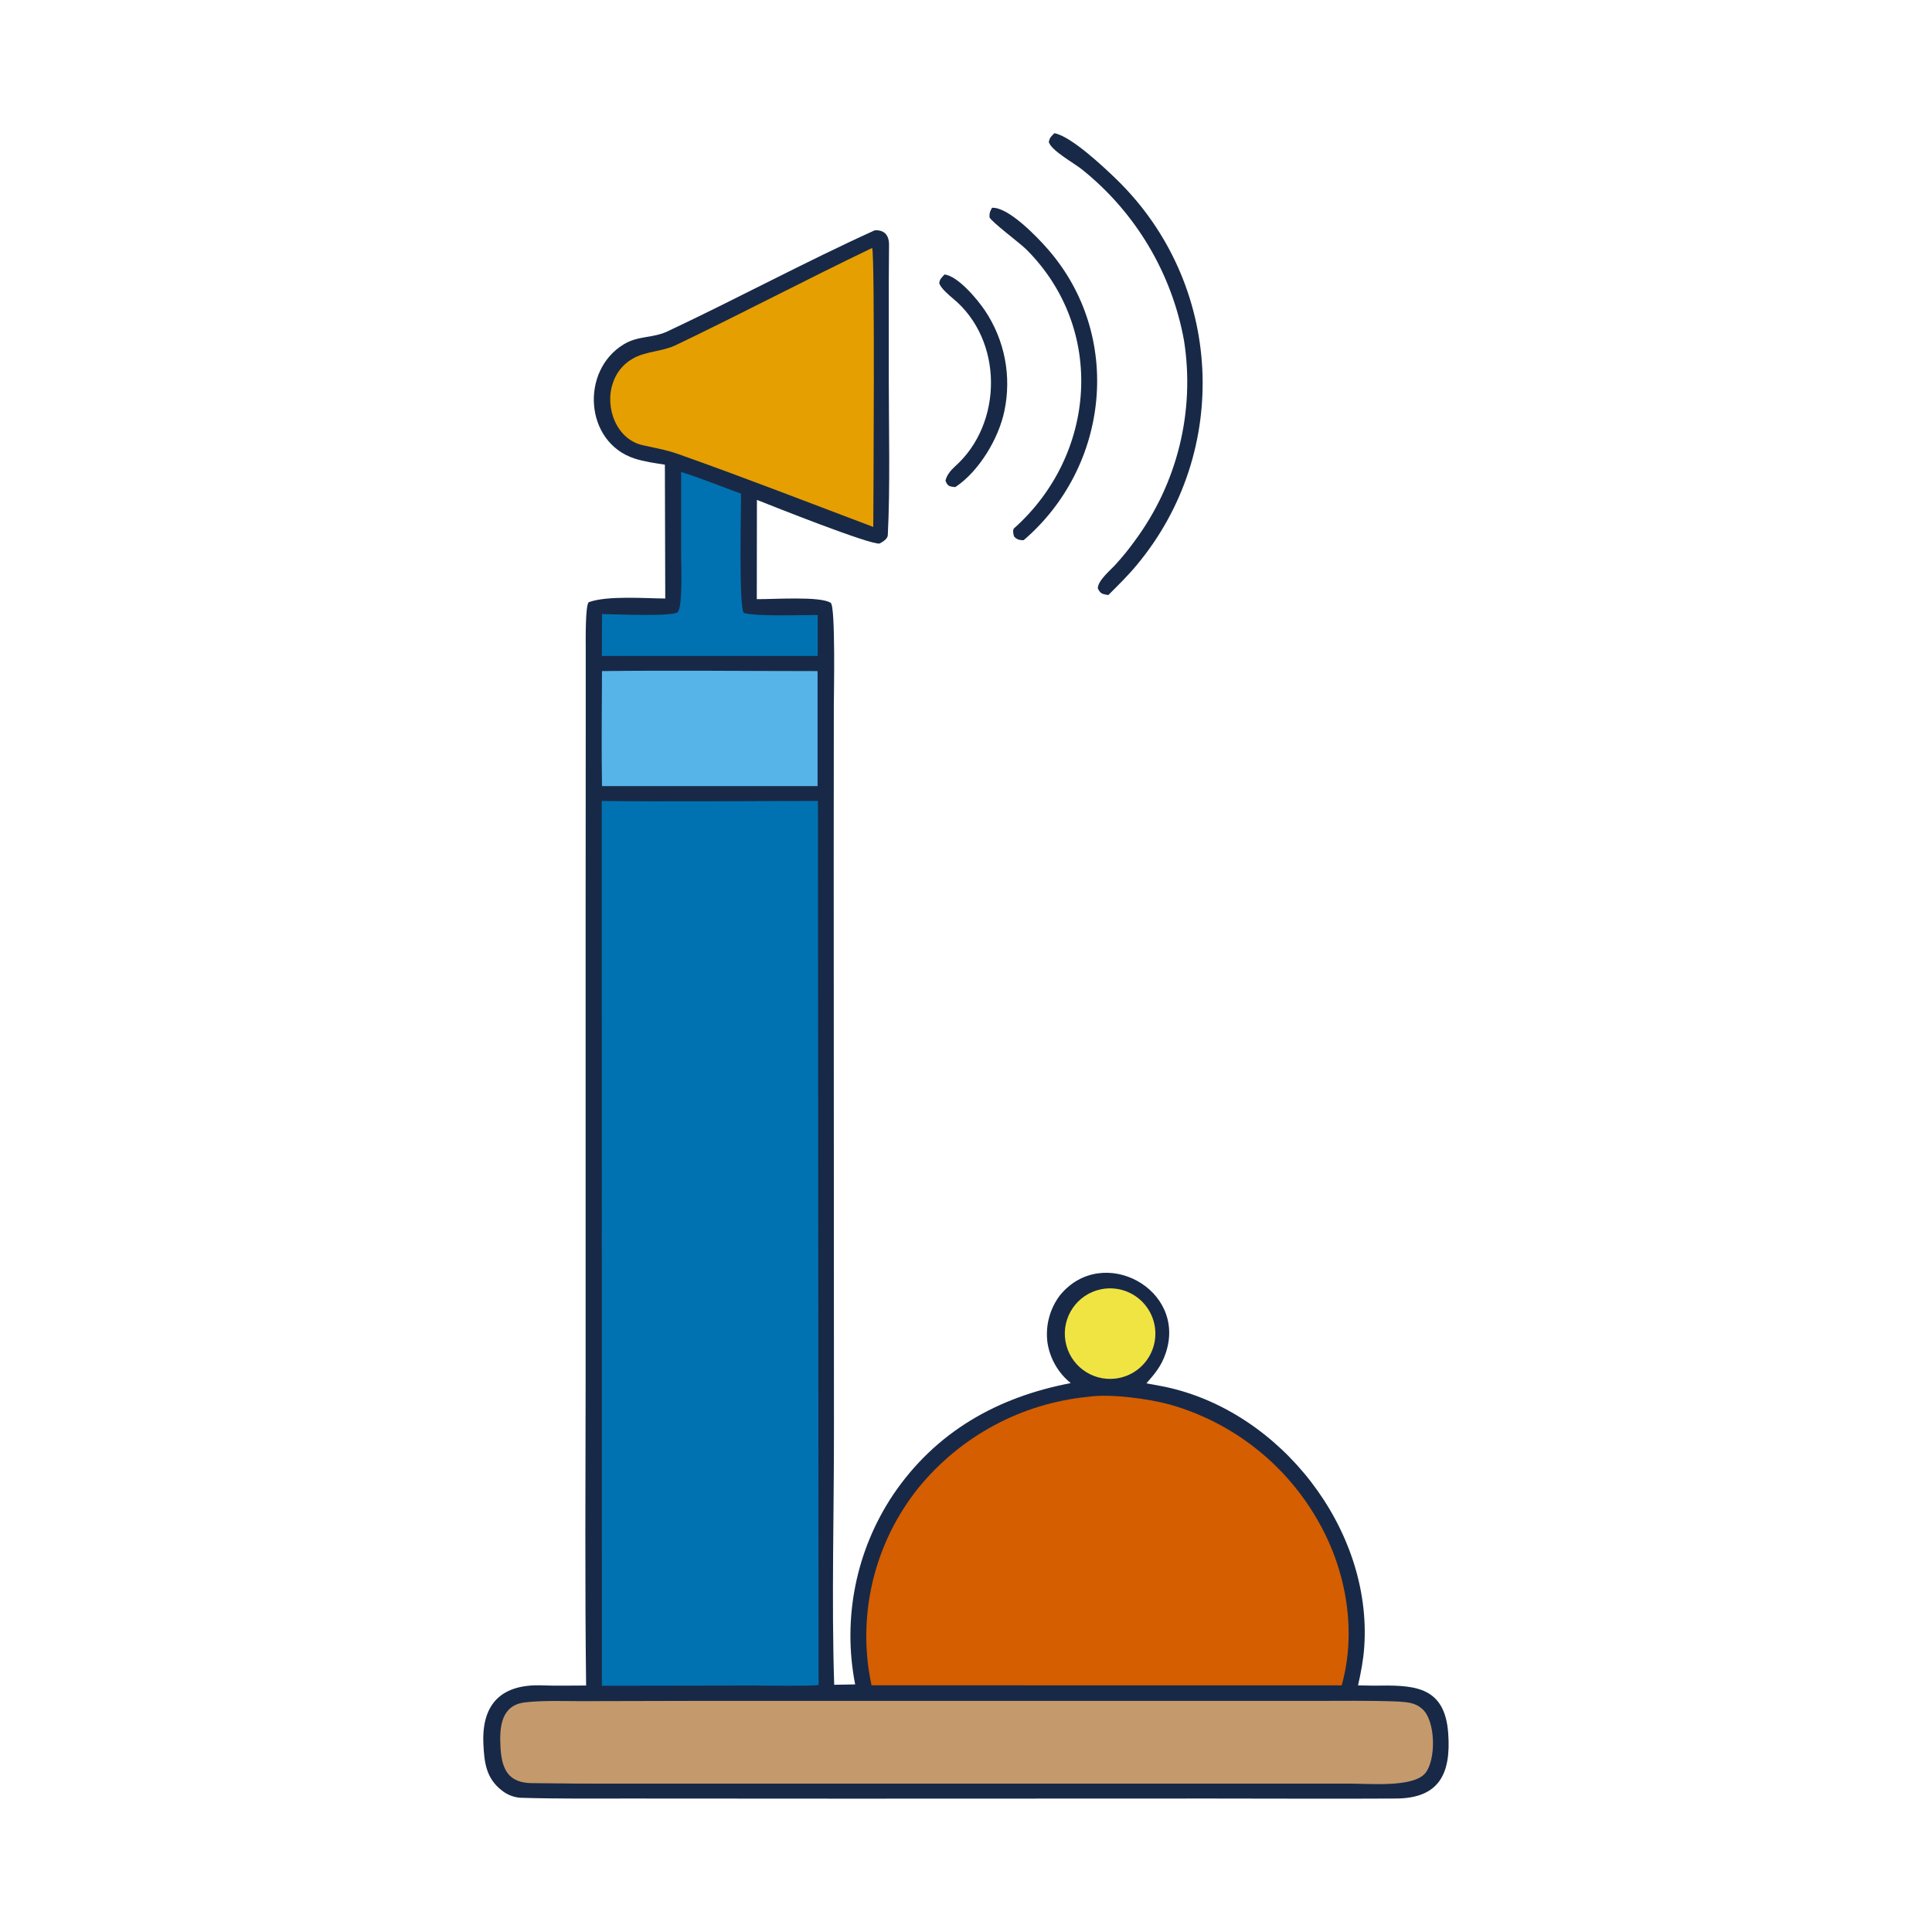
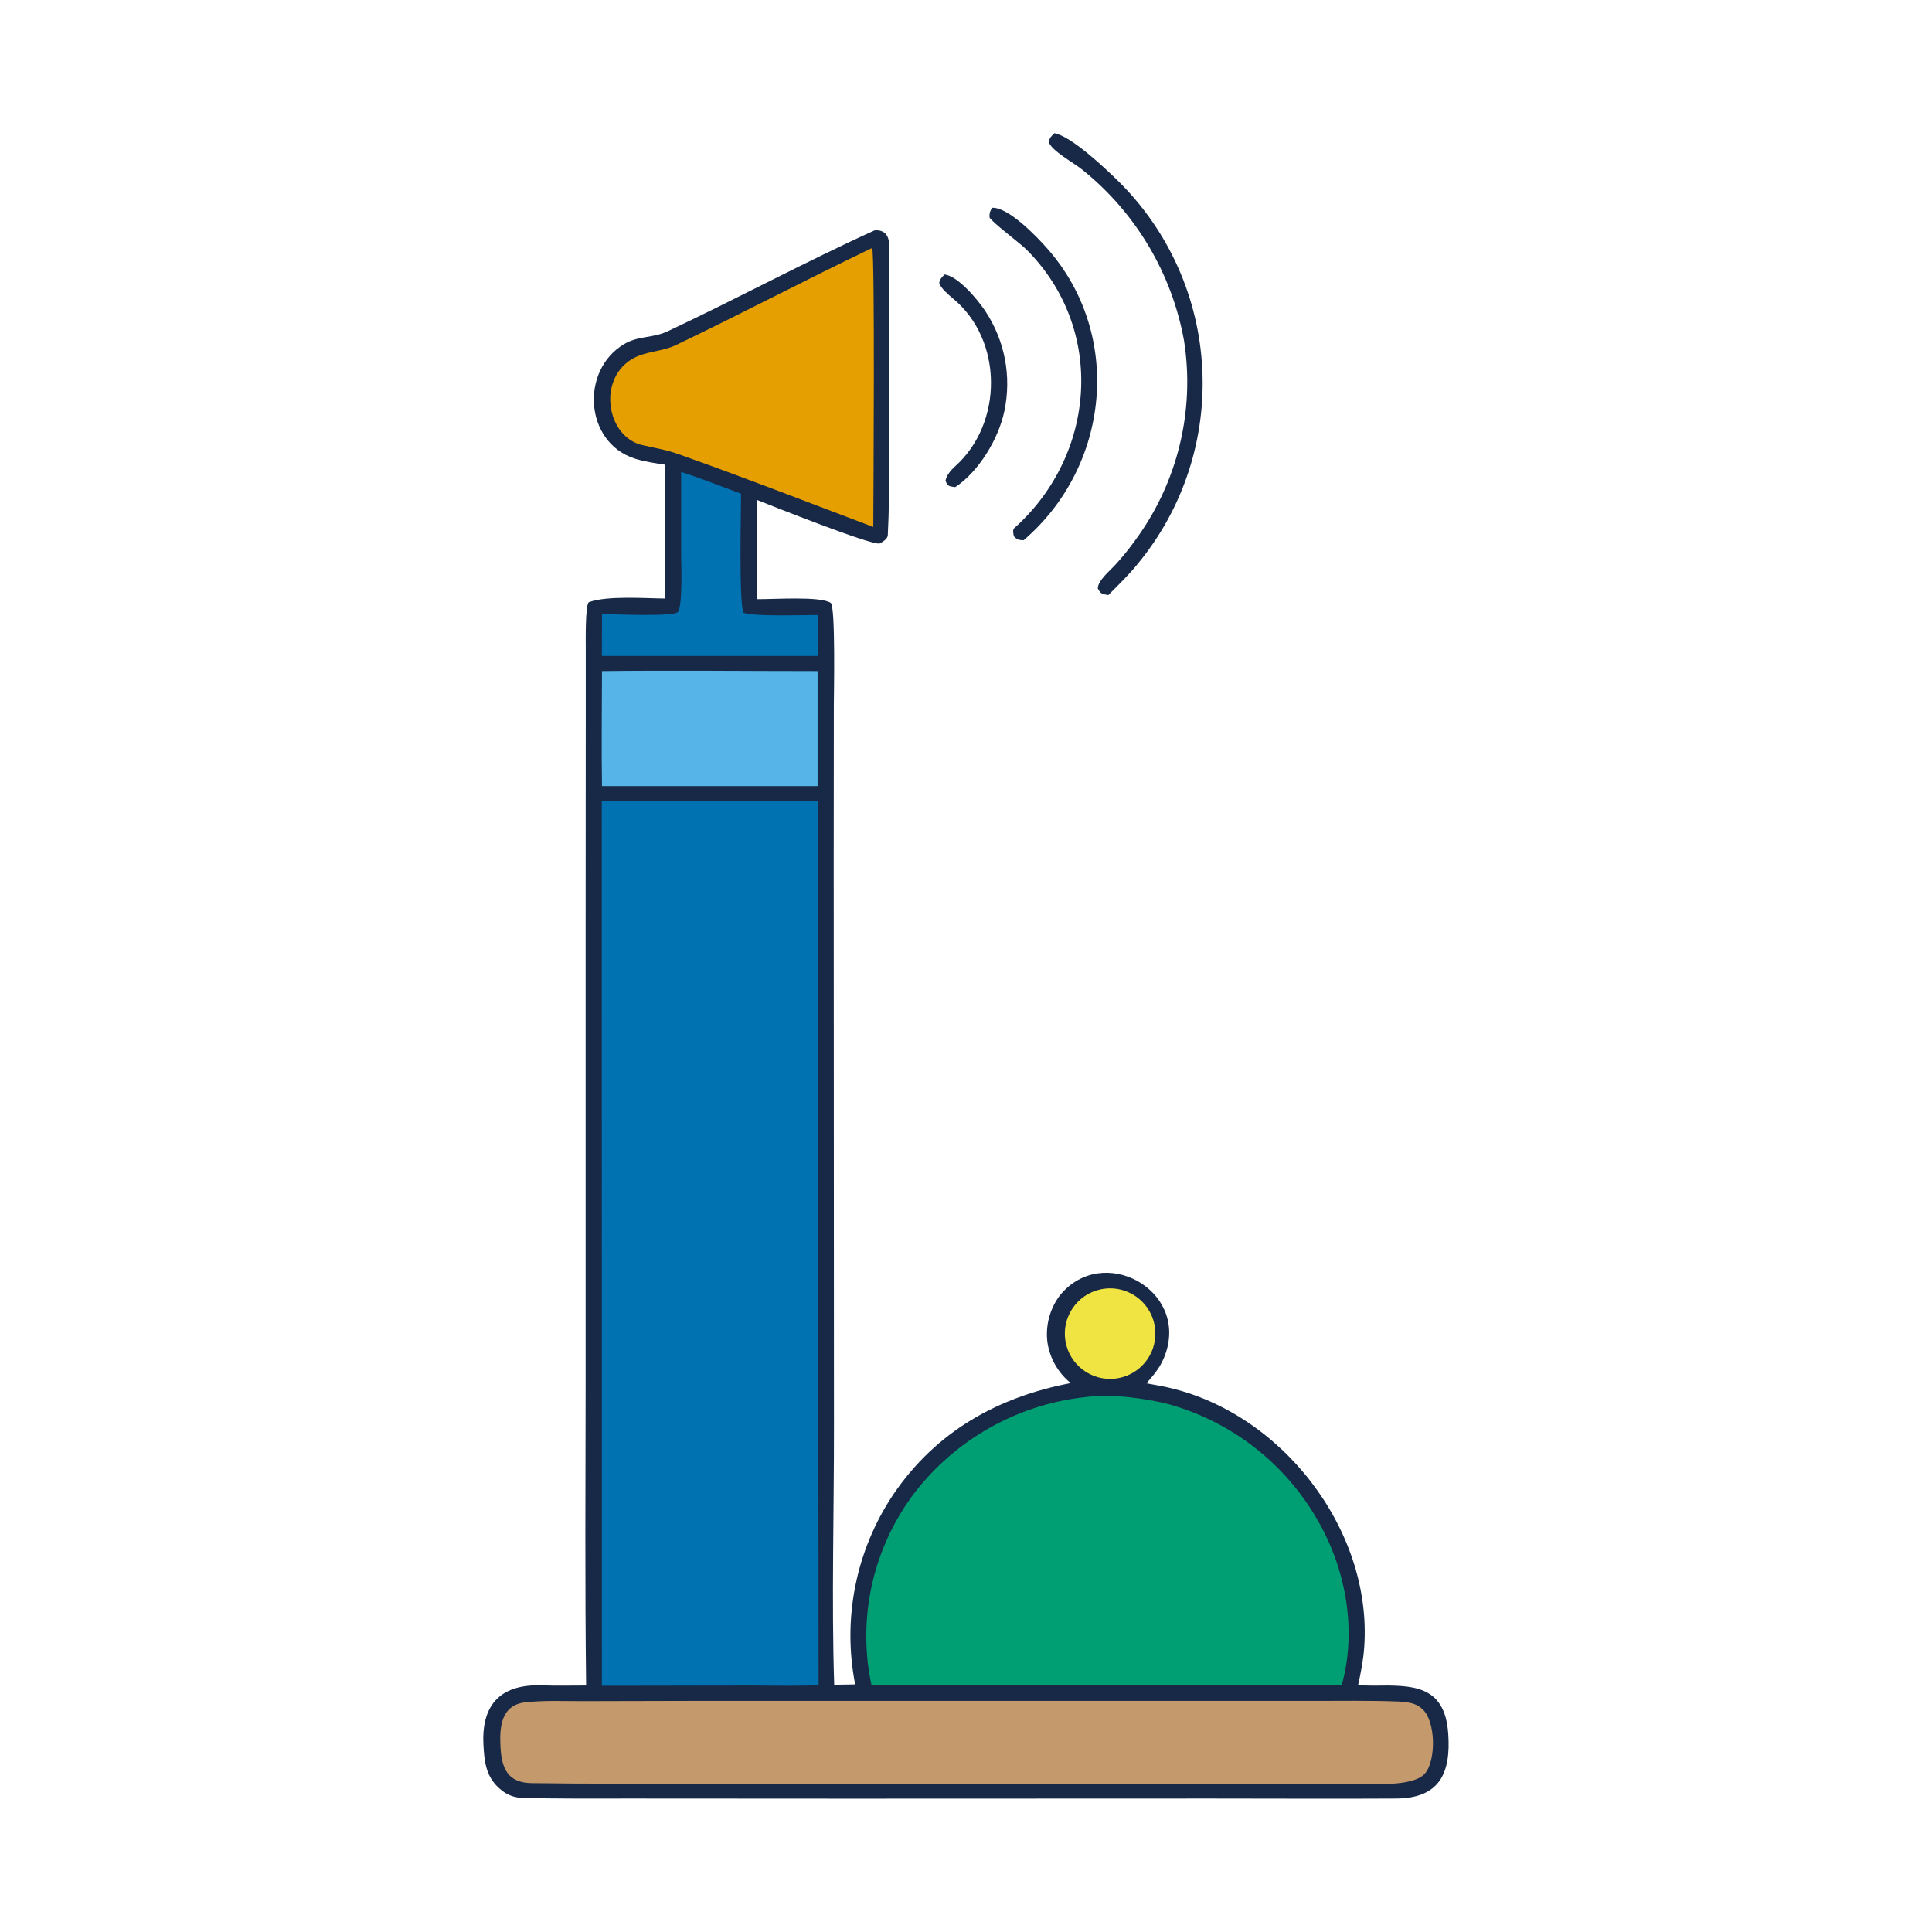
<svg xmlns="http://www.w3.org/2000/svg" width="512" height="512" viewBox="245.9 246.3 1557.5 1557.5">
  <path fill="#182947" d="M951 432c7.7-.6 11.6 3.9 11.6 11.4l-.2 31v77.7c0 36.7 1.2 88-.8 125.7-.2 3-4 5.3-6.7 6.7-8.4.8-85.7-30-98.8-35.2l-.1 80c13.4.2 51.1-2.6 59.6 3 4 2.8 2.5 75.5 2.5 82.9l-.1 126.6.2 455.2c.1 66.6-2 141.7.2 207.5l16.9-.3c-10.4-53 .6-108 30.6-152.9 34.4-50.8 84-78.7 143.2-90a52 52 0 0 1-18.8-32.8 52 52 0 0 1 10.1-38c34.3-41.9 102.9-4.9 85.2 46.8-3.5 10.4-8.6 16.2-15.5 24.2q7.5 1.3 15 2.8c93 19.6 167.2 114.6 160.6 209.7-.7 10.5-2.7 20.7-5 31l12.7.2c30.6-.4 57.3-1 60 38.6 2.3 32-7 52.2-42 52.4-49.6.3-99.3 0-149 0l-291.2.1-176.1-.1c-29.8 0-59.7.3-89.5-.6a27 27 0 0 1-15-5.8c-13.1-10-14.3-23.2-15-37.5-1.6-33.3 15.4-48.7 48-47.3 10.1.4 24.1.1 34.8.1-1-81-.5-162.6-.4-243.6V996l.1-176V769c0-4.5-.5-36.2 2.6-37.3 15-5.4 45.5-3 61.5-2.9l-.3-107.9c-8.3-1.3-16.6-2.4-24.6-5-40.1-13.2-43.7-70.7-8.6-92 11.8-7.2 23.5-4.8 35.6-10.6C840 487.1 895 457.4 951 432" />
  <path fill="#0072B2" d="M731 892c57.6.7 116.6 0 174.3 0l.5 712.7c-5 .9-44.8.5-51.7.4l-123 .2z" />
-   <path fill="#D55E00" d="M1122.7 1372.4c17.5-2.8 49.3 1.5 66.3 6.2a200 200 0 0 1 120.3 95.3c22 39 30.4 87.6 18.2 131.1h-171l-208-.1q-1.9-9-3-18a191 191 0 0 1 40.7-141c33.9-41.7 83-68.2 136.5-73.5" />
+   <path fill="#009E73" d="M1122.7 1372.4c17.5-2.8 49.3 1.5 66.3 6.2a200 200 0 0 1 120.3 95.3c22 39 30.4 87.6 18.2 131.1h-171l-208-.1q-1.9-9-3-18a191 191 0 0 1 40.7-141c33.9-41.7 83-68.2 136.5-73.5" />
  <path fill="#C49A6C" d="M800.5 1617.5H1303c23.2 0 47-.4 70.1.5 7 .6 13.3.7 18.9 5.6 11.6 9.3 11.8 42.3 2.5 52.6-10 11.1-44.6 8-59.4 8H747q-35.5.1-71.2-.4c-20.7.2-25.7-11.7-26.5-30.4-.7-15 .7-32.4 19.7-34.7 14.7-1.7 31-1 46-1z" />
  <path fill="#E69F00" d="M949 446.2c2.3 6 1 203.8.9 224.9-49.3-18.6-102.8-39.4-152.1-56.9-14-5.3-19.7-5.8-33.8-9-20.9-4.6-30.9-30.2-24-50.2 2.6-8 8.1-15 15.5-19.3 11-6.5 24-5.7 35.5-11.3 52.8-25.3 105.4-53 158-78.2" />
  <path fill="#56B4E9" d="M731.1 787.3c57.3-.7 116.5 0 173.9 0V880H731.2c-.5-30.4-.1-62 0-92.7" />
  <path fill="#0072B2" d="M795 626.8c14.4 4.4 33.8 12.2 48.3 17.5 0 14.6-1.8 88 2 96 9 3.2 47.9 1.7 59.8 1.8v33h-174l.1-33.8c6.9.1 57.3 2.3 61-1.5 4.1-4.2 2.9-37.1 2.8-46.4z" />
  <path fill="#F0E442" d="M1133.3 1285.7a36.5 36.5 0 1 1 11.5 72 36.5 36.5 0 0 1-11.5-72" />
  <path fill="#182947" d="M1096 353.7c13.5 2.5 39.8 27.3 50.4 37.6a229 229 0 0 1 16 310.4c-7 8.5-15 16.3-23 24.3-4.7-.8-6.3-.8-8.5-5.4.1-6.4 10-14.4 14.5-19.4a205 205 0 0 0 15.4-19 215 215 0 0 0 39.6-161.4 229 229 0 0 0-82-137.7c-6-5-25.9-15.8-27-22.6 1-3.7 1.8-4.1 4.5-6.8" />
  <path fill="#182947" d="M1045.6 413.8c13.1-.8 36.2 23.3 44.7 33 61.4 69.8 50.1 175.7-19.2 235-3.4 0-5.4-.5-7.7-3-.6-1.4-1.3-5.5 0-6.6 66.4-59.2 74.1-160.6 10-224.7-5.1-5.1-28.2-22.3-29.8-26-.1-3.9.3-4.3 2-7.7" />
  <path fill="#182947" d="M1007.3 467.6c10.8 1.1 26.6 20.1 32.6 29 16 23.9 21.6 53 15.7 81-4.6 22.3-20.6 48.9-39.6 61.4-4.8-.6-6-.5-7.9-5.1.8-4.4 4.4-8.6 7.6-11.5 39-34.7 39.1-102-1.6-135.5-2.8-2.3-10.2-8.6-11-12.4.3-3.2 2-4.4 4.2-6.9" />
</svg>
